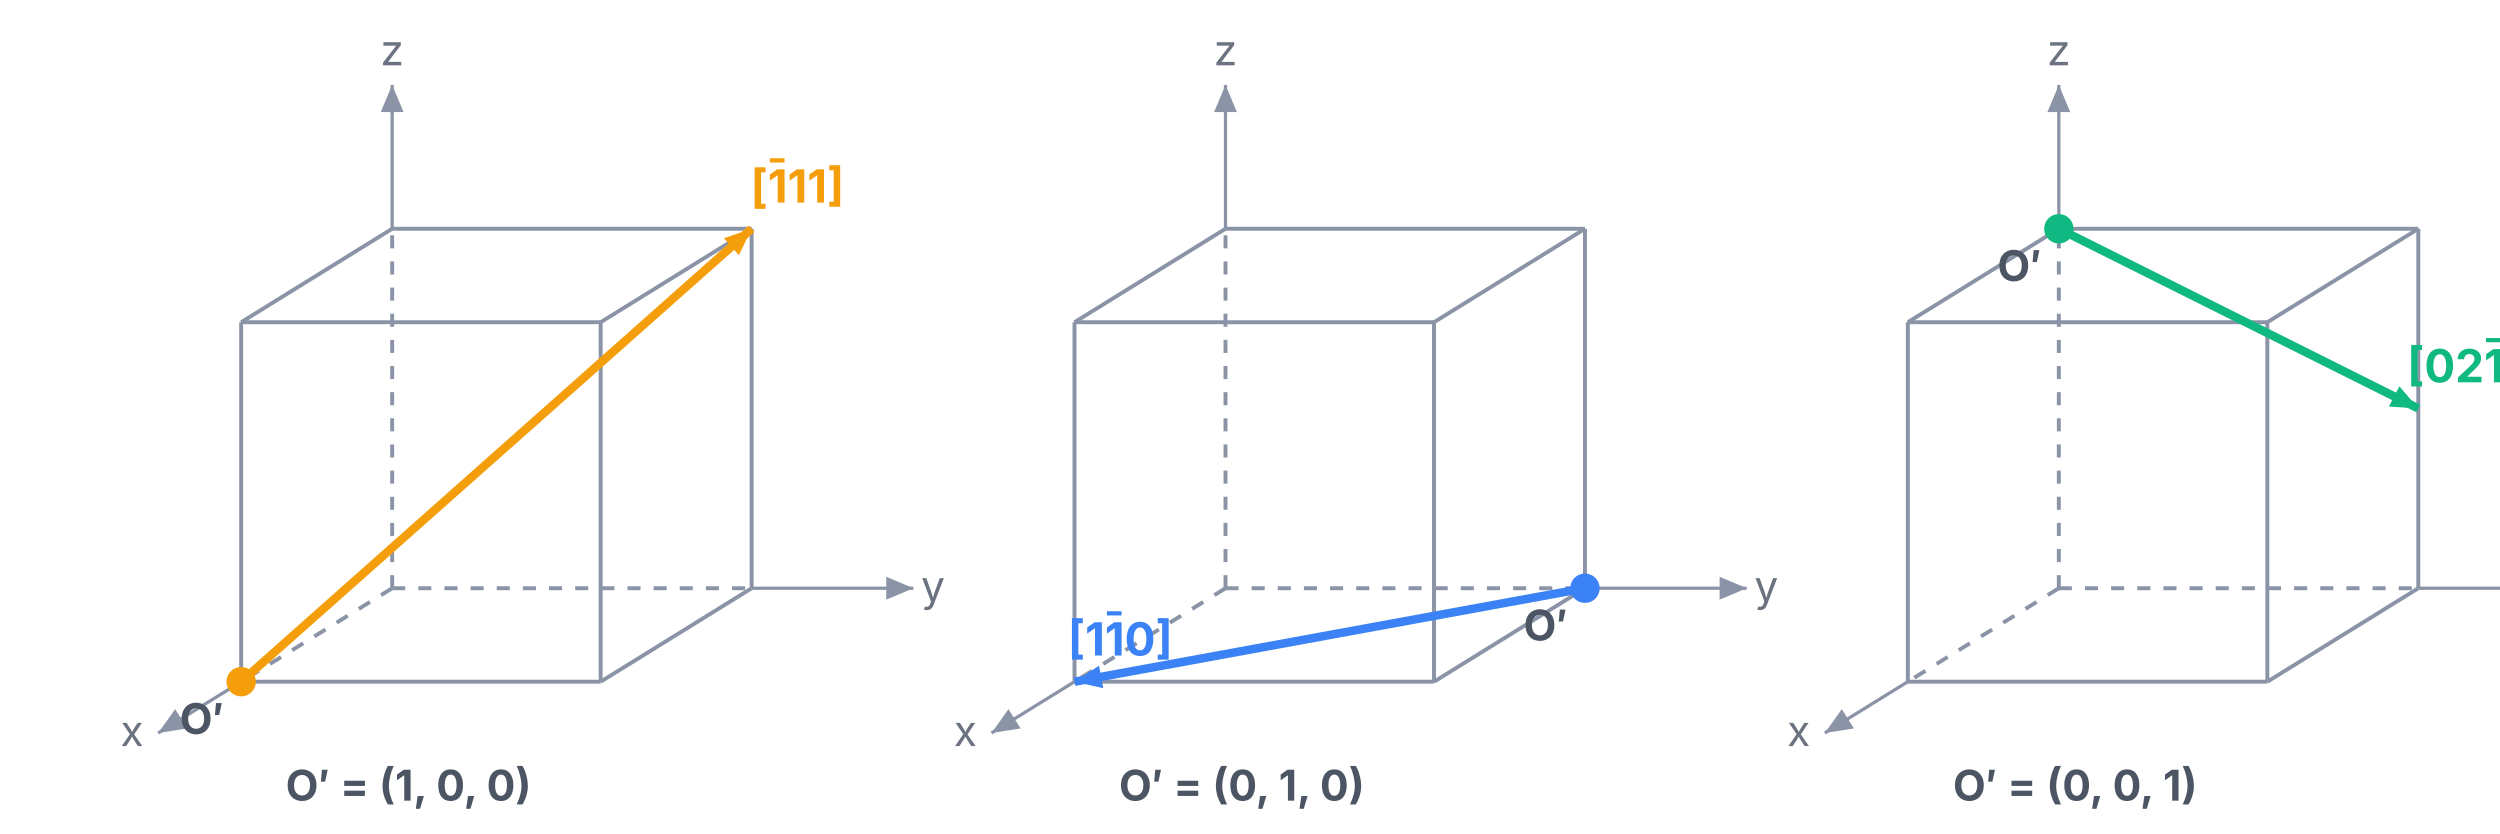
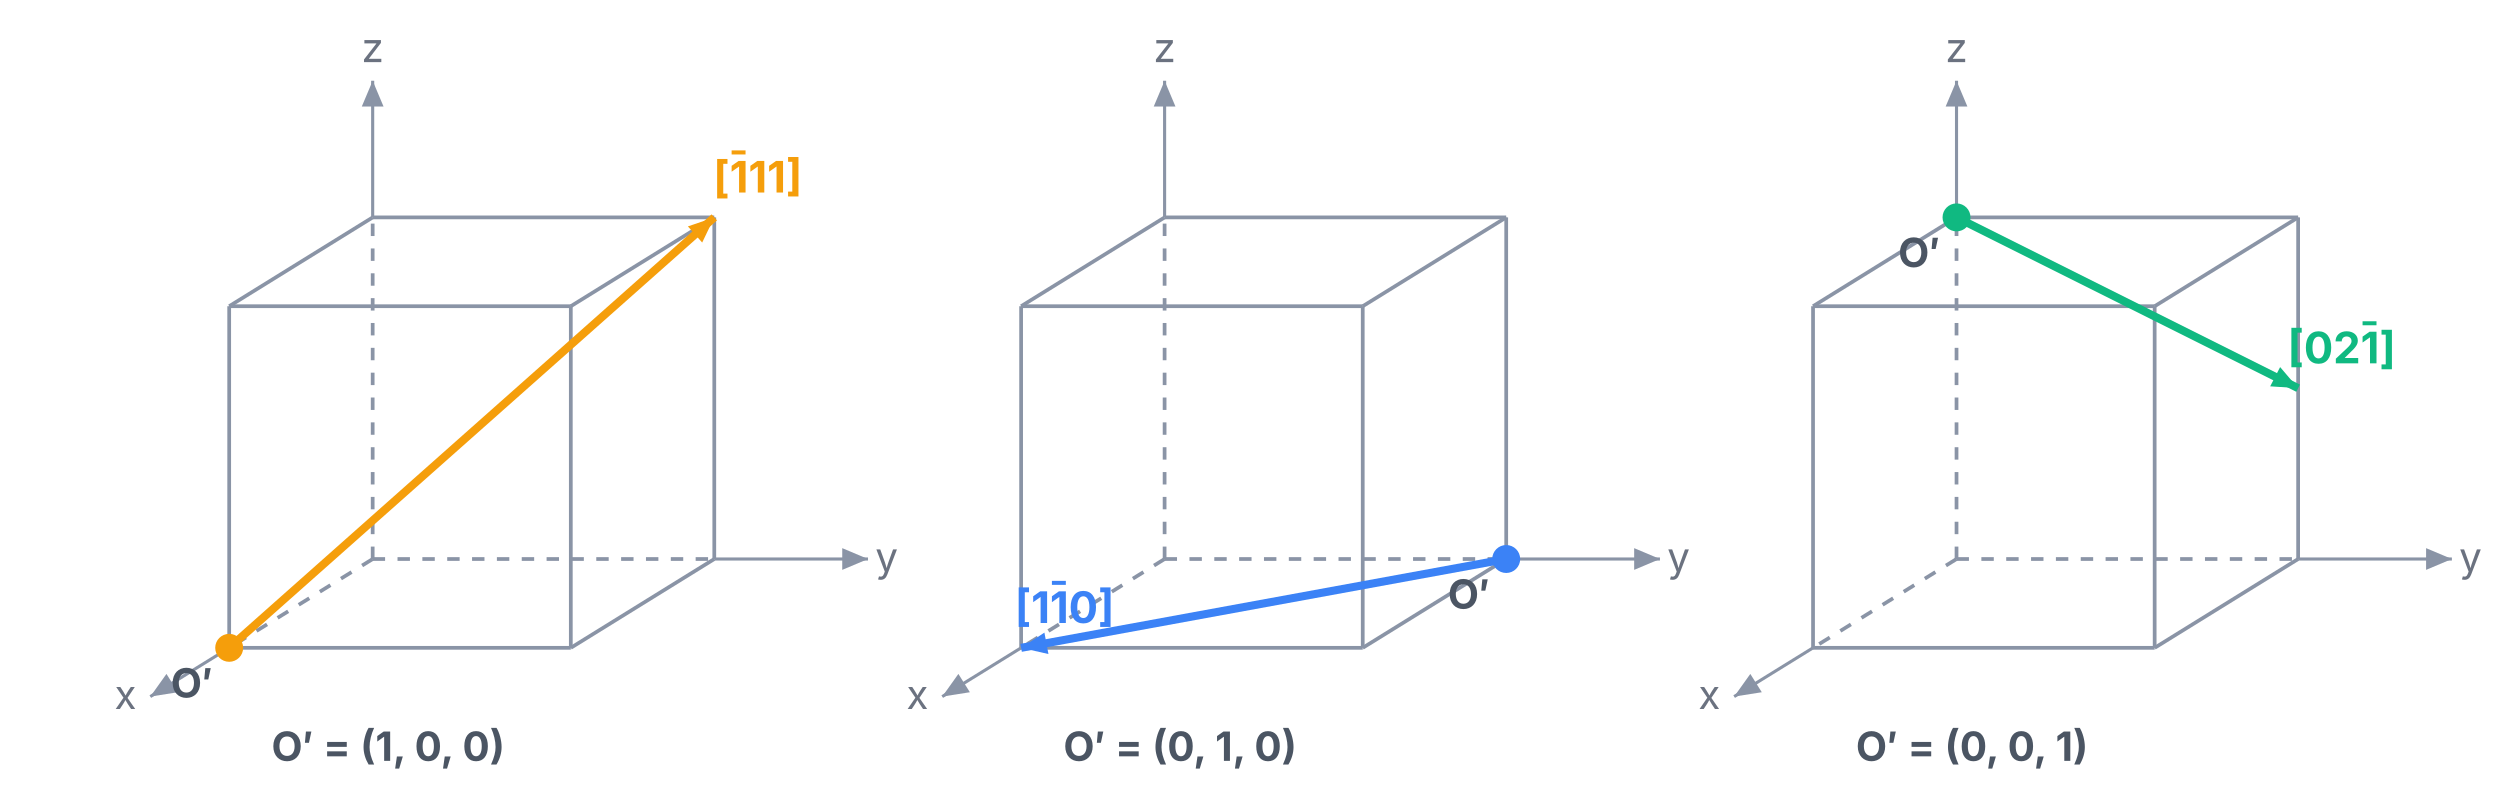
- <svg xmlns="http://www.w3.org/2000/svg" viewBox="0 0 765 255" width="100%" style="max-width:765px;margin:0 auto;display:block" role="img" aria-label="Directions with negative indices and their new origins">
+ <svg xmlns="http://www.w3.org/2000/svg" viewBox="0 0 805 255" width="100%" class="fig-kit" style="max-width:805px;margin:0 auto;display:block" role="img" aria-label="Directions with negative indices and their new origins">
  <g font-family="Inter, Arial, sans-serif" font-size="13" fill="#8a94a6">
    <line x1="120.0" y1="180.0" x2="120.0" y2="70.0" stroke="#8a94a6" stroke-width="1.2" stroke-dasharray="4,4" />
    <line x1="120.0" y1="180.0" x2="230.0" y2="180.0" stroke="#8a94a6" stroke-width="1.2" stroke-dasharray="4,4" />
    <line x1="120.0" y1="180.0" x2="73.8" y2="208.6" stroke="#8a94a6" stroke-width="1.2" stroke-dasharray="4,4" />
    <line x1="120.0" y1="70.0" x2="230.0" y2="70.0" stroke="#8a94a6" stroke-width="1.2" />
    <line x1="120.0" y1="70.0" x2="73.8" y2="98.6" stroke="#8a94a6" stroke-width="1.2" />
    <line x1="230.0" y1="180.0" x2="230.0" y2="70.0" stroke="#8a94a6" stroke-width="1.2" />
    <line x1="230.0" y1="180.0" x2="183.8" y2="208.6" stroke="#8a94a6" stroke-width="1.2" />
    <line x1="230.0" y1="70.0" x2="183.8" y2="98.6" stroke="#8a94a6" stroke-width="1.2" />
    <line x1="73.8" y1="208.6" x2="73.8" y2="98.6" stroke="#8a94a6" stroke-width="1.2" />
    <line x1="73.8" y1="208.6" x2="183.8" y2="208.6" stroke="#8a94a6" stroke-width="1.2" />
    <line x1="73.8" y1="98.6" x2="183.8" y2="98.6" stroke="#8a94a6" stroke-width="1.2" />
    <line x1="183.8" y1="208.6" x2="183.8" y2="98.6" stroke="#8a94a6" stroke-width="1.2" />
    <line x1="73.8" y1="208.6" x2="48.4" y2="224.3" stroke="#8a94a6" stroke-width="1.0" />
    <path d="M48.4,224.3 L53.6,217.0 L57.3,222.9 Z" fill="#8a94a6" />
    <text x="40.4" y="228.3" fill="#6b7280" font-size="13" font-weight="400" text-anchor="middle">x</text>
    <line x1="230.0" y1="180.0" x2="279.5" y2="180.0" stroke="#8a94a6" stroke-width="1.0" />
    <path d="M279.5,180.0 L271.2,183.5 L271.2,176.5 Z" fill="#8a94a6" />
    <text x="285.5" y="184.0" fill="#6b7280" font-size="13" font-weight="400" text-anchor="middle">y</text>
    <line x1="120.0" y1="70.0" x2="120.0" y2="26.0" stroke="#8a94a6" stroke-width="1.0" />
    <path d="M120.0,26.0 L123.5,34.3 L116.5,34.3 Z" fill="#8a94a6" />
    <text x="120.0" y="20.0" fill="#6b7280" font-size="13" font-weight="400" text-anchor="middle">z</text>
    <line x1="73.8" y1="208.6" x2="230.0" y2="70.0" stroke="#f59e0b" stroke-width="2.6" />
    <path d="M230.0,70.0 L226.1,78.1 L221.5,72.9 Z" fill="#f59e0b" />
    <circle cx="73.8" cy="208.6" r="4" fill="#f59e0b" stroke="#f59e0b" stroke-width="1" />
    <text x="61.8" y="224.6" fill="#4b5563" font-size="13" font-weight="700" text-anchor="middle">O′</text>
    <text x="244.0" y="62.0" fill="#f59e0b" font-size="14" font-weight="700" text-anchor="middle">[<tspan text-decoration="overline">1</tspan>11]</text>
    <text x="125.0" y="245.0" fill="#4b5563" font-size="13" font-weight="700" text-anchor="middle">O′ = (1, 0, 0)</text>
    <line x1="375.0" y1="180.0" x2="375.0" y2="70.0" stroke="#8a94a6" stroke-width="1.2" stroke-dasharray="4,4" />
    <line x1="375.0" y1="180.0" x2="485.0" y2="180.0" stroke="#8a94a6" stroke-width="1.2" stroke-dasharray="4,4" />
    <line x1="375.0" y1="180.0" x2="328.8" y2="208.6" stroke="#8a94a6" stroke-width="1.2" stroke-dasharray="4,4" />
    <line x1="375.0" y1="70.0" x2="485.0" y2="70.0" stroke="#8a94a6" stroke-width="1.2" />
    <line x1="375.0" y1="70.0" x2="328.8" y2="98.6" stroke="#8a94a6" stroke-width="1.2" />
    <line x1="485.0" y1="180.0" x2="485.0" y2="70.0" stroke="#8a94a6" stroke-width="1.2" />
    <line x1="485.0" y1="180.0" x2="438.8" y2="208.6" stroke="#8a94a6" stroke-width="1.2" />
    <line x1="485.0" y1="70.0" x2="438.8" y2="98.6" stroke="#8a94a6" stroke-width="1.2" />
    <line x1="328.8" y1="208.6" x2="328.8" y2="98.6" stroke="#8a94a6" stroke-width="1.2" />
    <line x1="328.8" y1="208.6" x2="438.8" y2="208.6" stroke="#8a94a6" stroke-width="1.2" />
    <line x1="328.8" y1="98.6" x2="438.8" y2="98.6" stroke="#8a94a6" stroke-width="1.2" />
    <line x1="438.8" y1="208.6" x2="438.8" y2="98.6" stroke="#8a94a6" stroke-width="1.2" />
    <line x1="328.8" y1="208.6" x2="303.4" y2="224.3" stroke="#8a94a6" stroke-width="1.0" />
    <path d="M303.4,224.3 L308.6,217.0 L312.3,222.9 Z" fill="#8a94a6" />
    <text x="295.4" y="228.3" fill="#6b7280" font-size="13" font-weight="400" text-anchor="middle">x</text>
    <line x1="485.0" y1="180.0" x2="534.5" y2="180.0" stroke="#8a94a6" stroke-width="1.0" />
    <path d="M534.5,180.0 L526.2,183.5 L526.2,176.5 Z" fill="#8a94a6" />
    <text x="540.5" y="184.0" fill="#6b7280" font-size="13" font-weight="400" text-anchor="middle">y</text>
    <line x1="375.0" y1="70.0" x2="375.0" y2="26.0" stroke="#8a94a6" stroke-width="1.0" />
    <path d="M375.0,26.0 L378.5,34.3 L371.5,34.3 Z" fill="#8a94a6" />
    <text x="375.0" y="20.0" fill="#6b7280" font-size="13" font-weight="400" text-anchor="middle">z</text>
    <line x1="485.0" y1="180.0" x2="328.8" y2="208.6" stroke="#3b82f6" stroke-width="2.6" />
    <path d="M328.8,208.6 L336.3,203.7 L337.6,210.6 Z" fill="#3b82f6" />
    <circle cx="485.0" cy="180.0" r="4" fill="#3b82f6" stroke="#3b82f6" stroke-width="1" />
    <text x="473.0" y="196.0" fill="#4b5563" font-size="13" font-weight="700" text-anchor="middle">O′</text>
    <text x="342.8" y="200.6" fill="#3b82f6" font-size="14" font-weight="700" text-anchor="middle">[1<tspan text-decoration="overline">1</tspan>0]</text>
    <text x="380.0" y="245.0" fill="#4b5563" font-size="13" font-weight="700" text-anchor="middle">O′ = (0, 1, 0)</text>
    <line x1="630.0" y1="180.0" x2="630.0" y2="70.0" stroke="#8a94a6" stroke-width="1.2" stroke-dasharray="4,4" />
    <line x1="630.0" y1="180.0" x2="740.0" y2="180.0" stroke="#8a94a6" stroke-width="1.2" stroke-dasharray="4,4" />
    <line x1="630.0" y1="180.0" x2="583.8" y2="208.6" stroke="#8a94a6" stroke-width="1.2" stroke-dasharray="4,4" />
    <line x1="630.0" y1="70.0" x2="740.0" y2="70.0" stroke="#8a94a6" stroke-width="1.2" />
    <line x1="630.0" y1="70.0" x2="583.8" y2="98.6" stroke="#8a94a6" stroke-width="1.2" />
    <line x1="740.0" y1="180.0" x2="740.0" y2="70.0" stroke="#8a94a6" stroke-width="1.2" />
    <line x1="740.0" y1="180.0" x2="693.8" y2="208.6" stroke="#8a94a6" stroke-width="1.2" />
    <line x1="740.0" y1="70.0" x2="693.8" y2="98.6" stroke="#8a94a6" stroke-width="1.2" />
    <line x1="583.8" y1="208.6" x2="583.8" y2="98.6" stroke="#8a94a6" stroke-width="1.2" />
    <line x1="583.8" y1="208.6" x2="693.8" y2="208.6" stroke="#8a94a6" stroke-width="1.2" />
    <line x1="583.8" y1="98.6" x2="693.8" y2="98.6" stroke="#8a94a6" stroke-width="1.2" />
    <line x1="693.8" y1="208.6" x2="693.8" y2="98.6" stroke="#8a94a6" stroke-width="1.2" />
    <line x1="583.8" y1="208.6" x2="558.4" y2="224.3" stroke="#8a94a6" stroke-width="1.0" />
    <path d="M558.4,224.3 L563.6,217.0 L567.3,222.9 Z" fill="#8a94a6" />
    <text x="550.4" y="228.3" fill="#6b7280" font-size="13" font-weight="400" text-anchor="middle">x</text>
    <line x1="740.0" y1="180.0" x2="789.5" y2="180.0" stroke="#8a94a6" stroke-width="1.0" />
    <path d="M789.5,180.0 L781.2,183.5 L781.2,176.5 Z" fill="#8a94a6" />
    <text x="795.5" y="184.0" fill="#6b7280" font-size="13" font-weight="400" text-anchor="middle">y</text>
    <line x1="630.0" y1="70.0" x2="630.0" y2="26.0" stroke="#8a94a6" stroke-width="1.0" />
    <path d="M630.0,26.0 L633.5,34.3 L626.5,34.3 Z" fill="#8a94a6" />
    <text x="630.0" y="20.0" fill="#6b7280" font-size="13" font-weight="400" text-anchor="middle">z</text>
    <line x1="630.0" y1="70.0" x2="740.0" y2="125.0" stroke="#10b981" stroke-width="2.6" />
    <path d="M740.0,125.0 L731.0,124.4 L734.2,118.2 Z" fill="#10b981" />
    <circle cx="630.0" cy="70.0" r="4" fill="#10b981" stroke="#10b981" stroke-width="1" />
    <text x="618.0" y="86.0" fill="#4b5563" font-size="13" font-weight="700" text-anchor="middle">O′</text>
    <text x="754.0" y="117.0" fill="#10b981" font-size="14" font-weight="700" text-anchor="middle">[02<tspan text-decoration="overline">1</tspan>]</text>
    <text x="635.0" y="245.0" fill="#4b5563" font-size="13" font-weight="700" text-anchor="middle">O′ = (0, 0, 1)</text>
  </g>
</svg>
